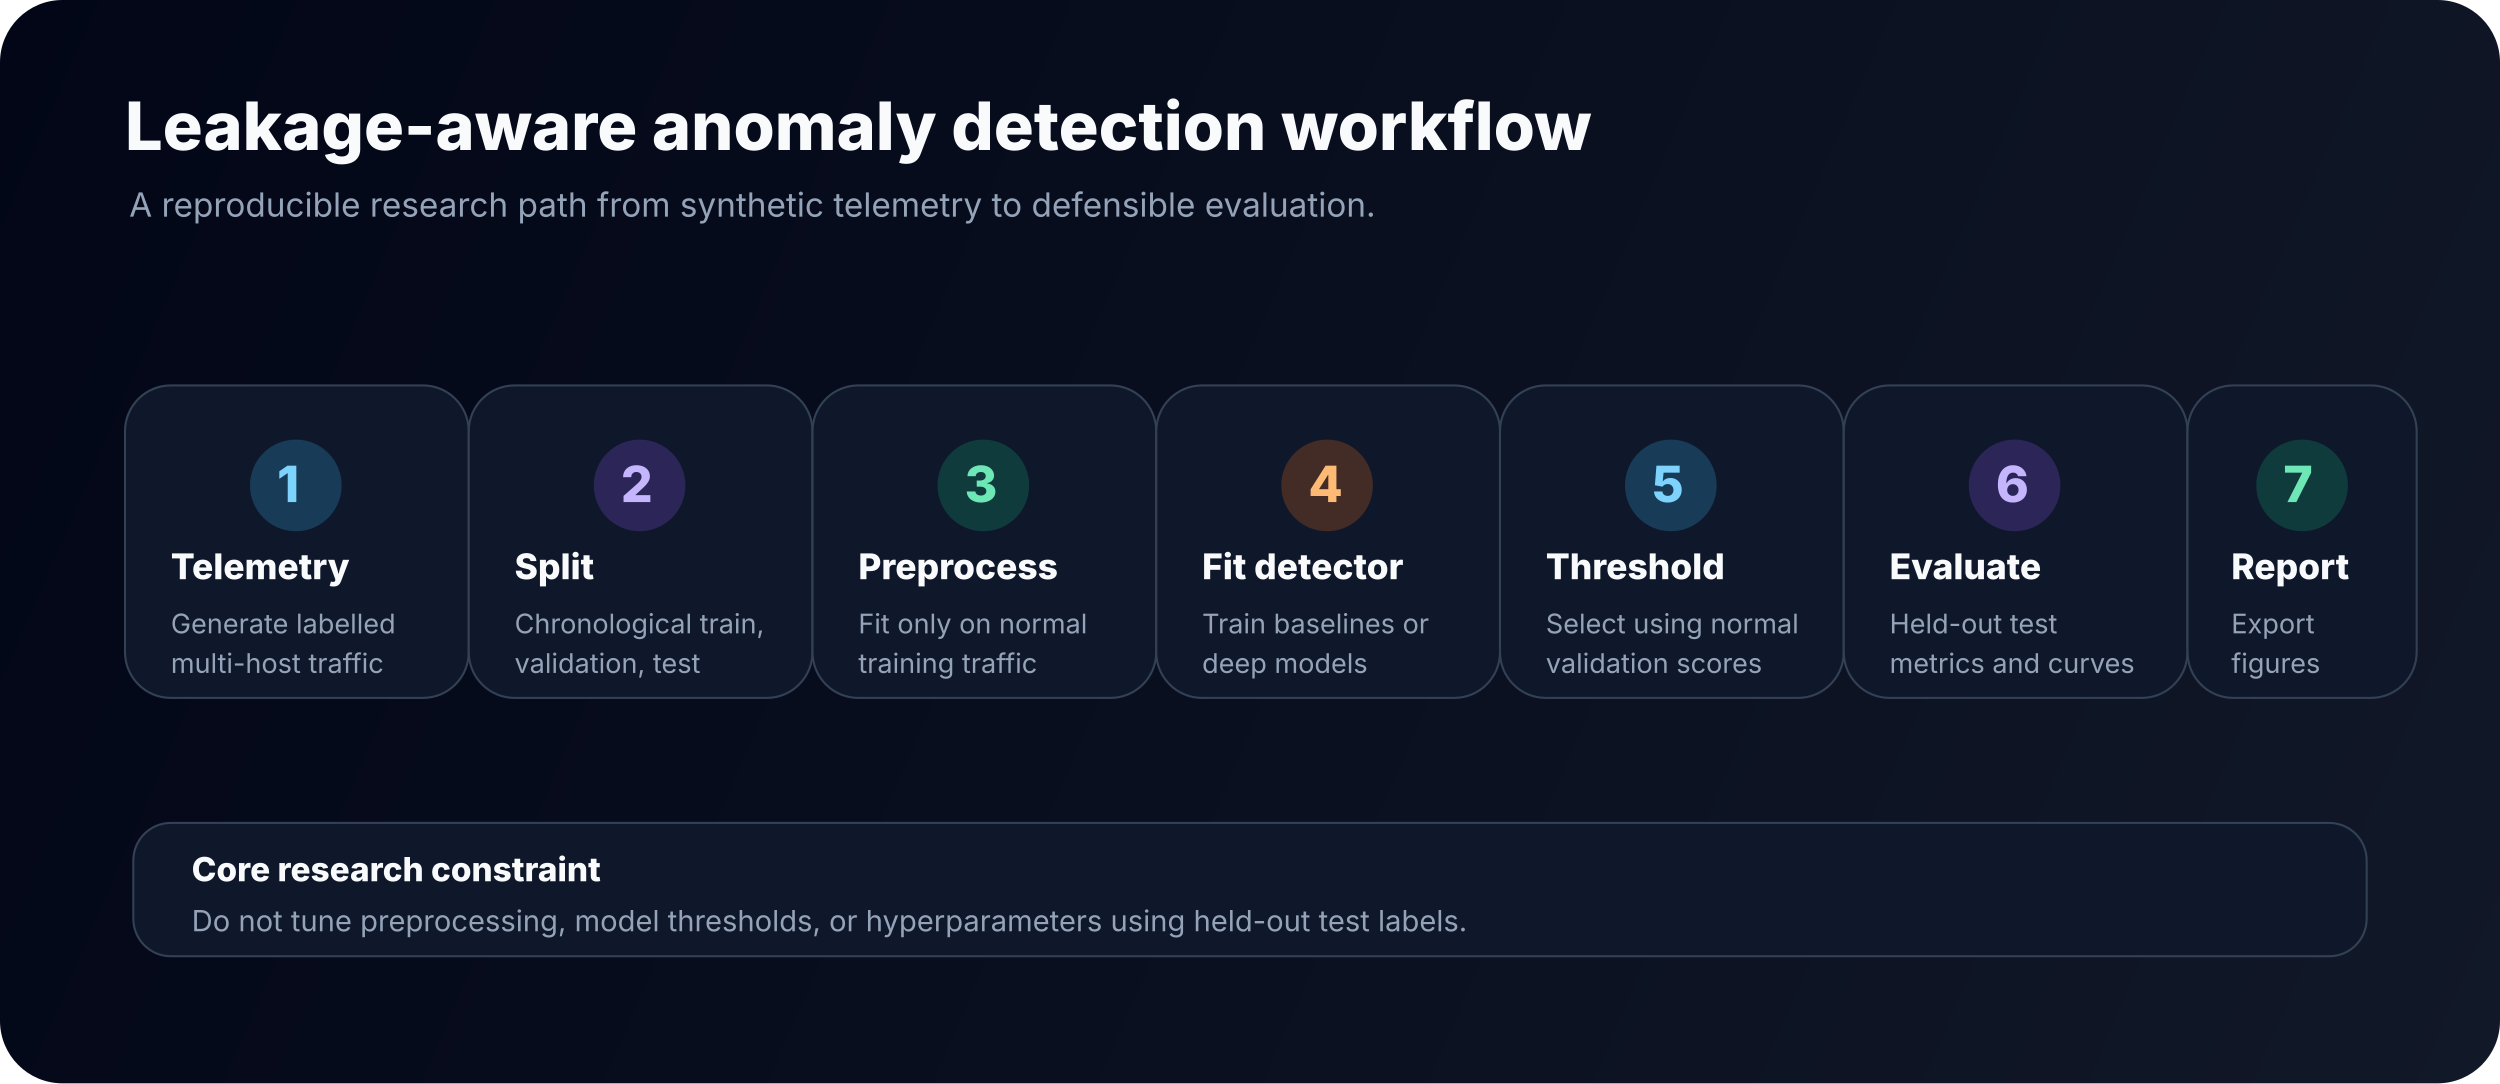
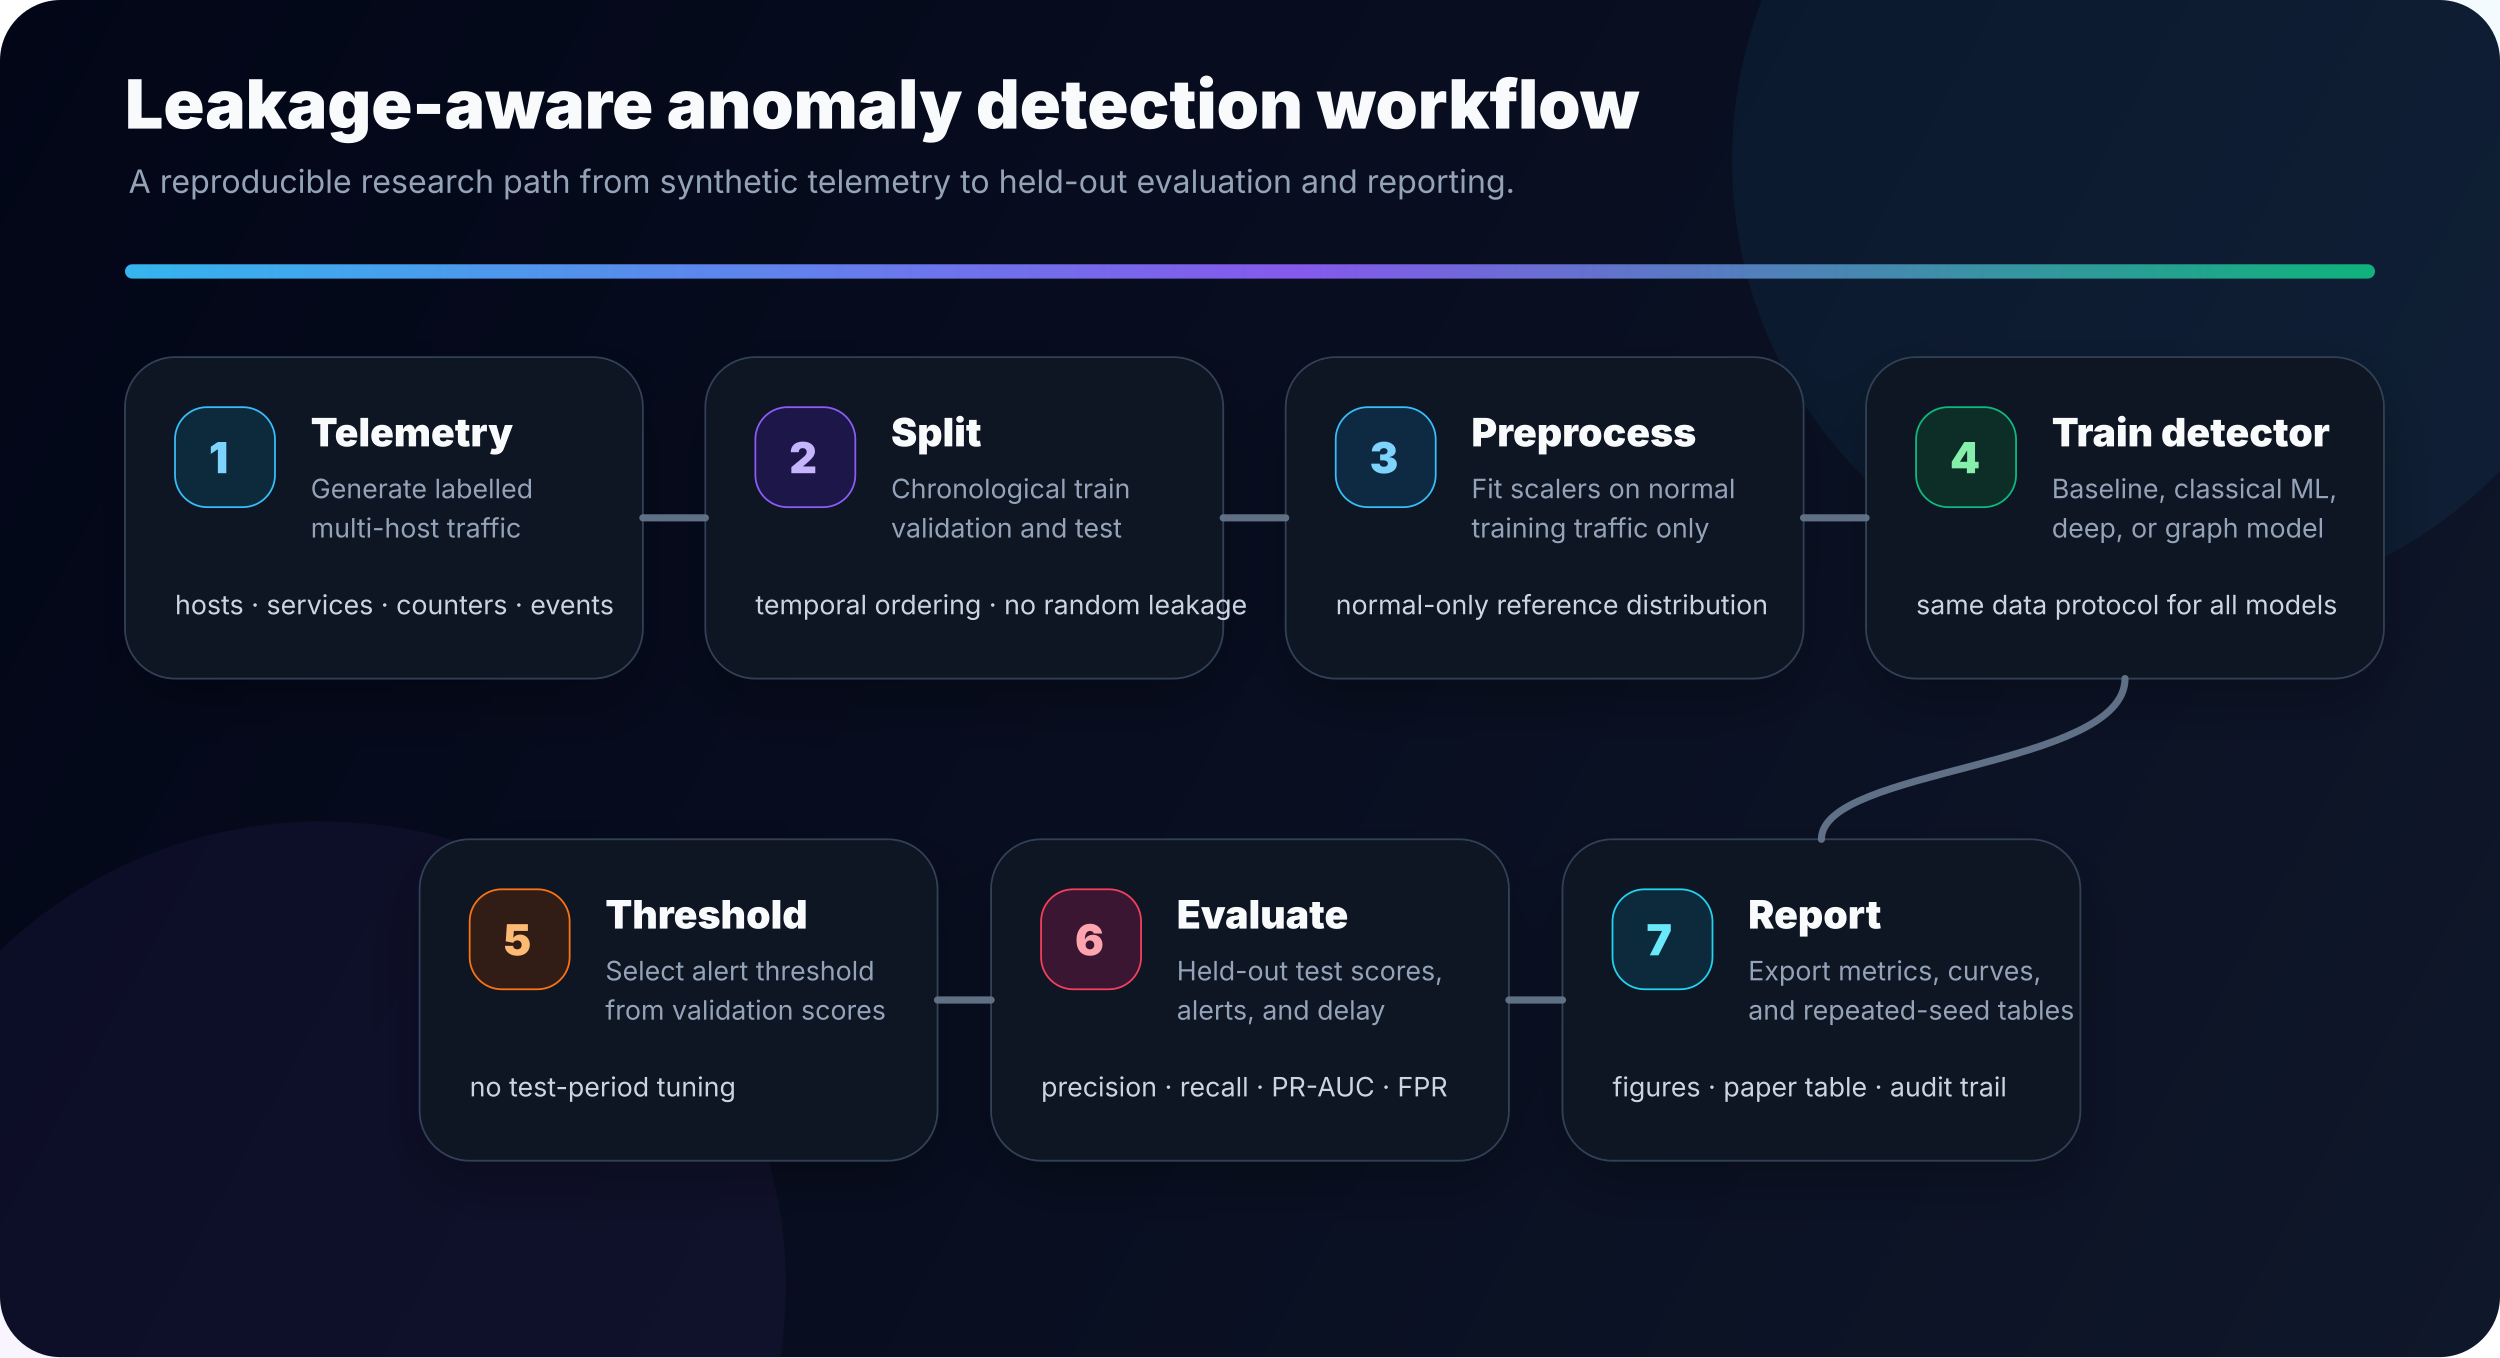
- <svg xmlns="http://www.w3.org/2000/svg" width="1200" height="520" viewBox="0 0 1200 520" fill="none" role="img" aria-labelledby="title desc">
+ <svg xmlns="http://www.w3.org/2000/svg" width="1400" height="760" viewBox="0 0 1400 760" fill="none" role="img" aria-labelledby="title desc">
  <defs>
-     <linearGradient id="bg" x1="0" y1="0" x2="1200" y2="520" gradientUnits="userSpaceOnUse">
+     <linearGradient id="bg" x1="0" y1="0" x2="1400" y2="760" gradientUnits="userSpaceOnUse">
      <stop stop-color="#020617" />
-       <stop offset="1" stop-color="#111827" />
+       <stop offset="1" stop-color="#0F172A" />
    </linearGradient>
-     <linearGradient id="line" x1="80" y1="260" x2="1120" y2="260" gradientUnits="userSpaceOnUse">
+     <linearGradient id="bar" x1="80" y1="0" x2="1320" y2="0" gradientUnits="userSpaceOnUse">
      <stop stop-color="#38BDF8" />
-       <stop offset="0.5" stop-color="#8B5CF6" />
+       <stop offset="0.52" stop-color="#8B5CF6" />
      <stop offset="1" stop-color="#10B981" />
    </linearGradient>
+     <filter id="shadow" x="-12%" y="-12%" width="124%" height="124%">
+       <feDropShadow dx="0" dy="14" stdDeviation="16" flood-color="#000000" flood-opacity="0.26" />
+     </filter>
  </defs>
-   <rect width="1200" height="520" rx="30" fill="url(#bg)" />
-   <text x="60" y="72" fill="#F8FAFC" font-family="Inter,Segoe UI,Arial,sans-serif" font-size="32" font-weight="800">Leakage-aware anomaly detection workflow</text>
-   <text x="62" y="104" fill="#94A3B8" font-family="Inter,Segoe UI,Arial,sans-serif" font-size="16">A reproducible research path from synthetic telemetry to defensible evaluation.</text>
-   <path d="M112 260H1090" stroke="url(#line)" stroke-width="6" stroke-linecap="round" />
+   <rect width="1400" height="760" rx="34" fill="url(#bg)" />
+   <circle cx="1220" cy="90" r="250" fill="#38BDF8" opacity="0.06" />
+   <circle cx="180" cy="720" r="260" fill="#8B5CF6" opacity="0.06" />
  <g font-family="Inter,Segoe UI,Arial,sans-serif">
-     <g transform="translate(60 185)">
-       <rect width="165" height="150" rx="22" fill="#0F172A" stroke="#334155" />
-       <circle cx="82" cy="48" r="22" fill="#38BDF8" opacity="0.22" />
-       <text x="73" y="56" fill="#7DD3FC" font-size="24" font-weight="800">1</text>
-       <text x="22" y="93" fill="#F8FAFC" font-size="17" font-weight="800">Telemetry</text>
-       <text x="22" y="119" fill="#94A3B8" font-size="13">Generate labelled</text>
-       <text x="22" y="138" fill="#94A3B8" font-size="13">multi-host traffic</text>
+     <text x="70" y="72" fill="#F8FAFC" font-size="38" font-weight="900">Leakage-aware anomaly detection workflow</text>
+     <text x="72" y="108" fill="#94A3B8" font-size="18">A reproducible research path from synthetic telemetry to held-out evaluation and reporting.</text>
+   </g>
+   <rect x="70" y="148" width="1260" height="8" rx="4" fill="url(#bar)" opacity="0.95" />
+   <g font-family="Inter,Segoe UI,Arial,sans-serif" filter="url(#shadow)">
+     <g transform="translate(70 200)">
+       <rect width="290" height="180" rx="28" fill="#0B1220" stroke="#334155" />
+       <rect x="28" y="28" width="56" height="56" rx="18" fill="#0F2A3E" stroke="#38BDF8" />
+       <text x="47" y="65" fill="#7DD3FC" font-size="24" font-weight="900">1</text>
+       <text x="104" y="50" fill="#F8FAFC" font-size="22" font-weight="900">Telemetry</text>
+       <text x="104" y="79" fill="#94A3B8" font-size="15">Generate labelled</text>
+       <text x="104" y="101" fill="#94A3B8" font-size="15">multi-host traffic</text>
+       <text x="28" y="144" fill="#CBD5E1" font-size="15">hosts · services · counters · events</text>
    </g>
-     <g transform="translate(225 185)">
-       <rect width="165" height="150" rx="22" fill="#0F172A" stroke="#334155" />
-       <circle cx="82" cy="48" r="22" fill="#8B5CF6" opacity="0.22" />
-       <text x="73" y="56" fill="#C4B5FD" font-size="24" font-weight="800">2</text>
-       <text x="22" y="93" fill="#F8FAFC" font-size="17" font-weight="800">Split</text>
-       <text x="22" y="119" fill="#94A3B8" font-size="13">Chronological train,</text>
-       <text x="22" y="138" fill="#94A3B8" font-size="13">validation, test</text>
+     <g transform="translate(395 200)">
+       <rect width="290" height="180" rx="28" fill="#0B1220" stroke="#334155" />
+       <rect x="28" y="28" width="56" height="56" rx="18" fill="#1F1648" stroke="#8B5CF6" />
+       <text x="47" y="65" fill="#C4B5FD" font-size="24" font-weight="900">2</text>
+       <text x="104" y="50" fill="#F8FAFC" font-size="22" font-weight="900">Split</text>
+       <text x="104" y="79" fill="#94A3B8" font-size="15">Chronological train</text>
+       <text x="104" y="101" fill="#94A3B8" font-size="15">validation and test</text>
+       <text x="28" y="144" fill="#CBD5E1" font-size="15">temporal ordering · no random leakage</text>
    </g>
-     <g transform="translate(390 185)">
-       <rect width="165" height="150" rx="22" fill="#0F172A" stroke="#334155" />
-       <circle cx="82" cy="48" r="22" fill="#10B981" opacity="0.22" />
-       <text x="73" y="56" fill="#6EE7B7" font-size="24" font-weight="800">3</text>
-       <text x="22" y="93" fill="#F8FAFC" font-size="17" font-weight="800">Preprocess</text>
-       <text x="22" y="119" fill="#94A3B8" font-size="13">Fit only on normal</text>
-       <text x="22" y="138" fill="#94A3B8" font-size="13">training traffic</text>
+     <g transform="translate(720 200)">
+       <rect width="290" height="180" rx="28" fill="#0B1220" stroke="#334155" />
+       <rect x="28" y="28" width="56" height="56" rx="18" fill="#102A43" stroke="#38BDF8" />
+       <text x="47" y="65" fill="#7DD3FC" font-size="24" font-weight="900">3</text>
+       <text x="104" y="50" fill="#F8FAFC" font-size="22" font-weight="900">Preprocess</text>
+       <text x="104" y="79" fill="#94A3B8" font-size="15">Fit scalers on normal</text>
+       <text x="104" y="101" fill="#94A3B8" font-size="15">training traffic only</text>
+       <text x="28" y="144" fill="#CBD5E1" font-size="15">normal-only reference distribution</text>
    </g>
-     <g transform="translate(555 185)">
-       <rect width="165" height="150" rx="22" fill="#0F172A" stroke="#334155" />
-       <circle cx="82" cy="48" r="22" fill="#F97316" opacity="0.22" />
-       <text x="73" y="56" fill="#FDBA74" font-size="24" font-weight="800">4</text>
-       <text x="22" y="93" fill="#F8FAFC" font-size="17" font-weight="800">Fit detector</text>
-       <text x="22" y="119" fill="#94A3B8" font-size="13">Train baselines or</text>
-       <text x="22" y="138" fill="#94A3B8" font-size="13">deep models</text>
+     <g transform="translate(1045 200)">
+       <rect width="290" height="180" rx="28" fill="#0B1220" stroke="#334155" />
+       <rect x="28" y="28" width="56" height="56" rx="18" fill="#0F2F26" stroke="#10B981" />
+       <text x="47" y="65" fill="#86EFAC" font-size="24" font-weight="900">4</text>
+       <text x="104" y="50" fill="#F8FAFC" font-size="22" font-weight="900">Train detector</text>
+       <text x="104" y="79" fill="#94A3B8" font-size="15">Baseline, classical ML,</text>
+       <text x="104" y="101" fill="#94A3B8" font-size="15">deep, or graph model</text>
+       <text x="28" y="144" fill="#CBD5E1" font-size="15">same data protocol for all models</text>
    </g>
-     <g transform="translate(720 185)">
-       <rect width="165" height="150" rx="22" fill="#0F172A" stroke="#334155" />
-       <circle cx="82" cy="48" r="22" fill="#38BDF8" opacity="0.22" />
-       <text x="73" y="56" fill="#7DD3FC" font-size="24" font-weight="800">5</text>
-       <text x="22" y="93" fill="#F8FAFC" font-size="17" font-weight="800">Threshold</text>
-       <text x="22" y="119" fill="#94A3B8" font-size="13">Select using normal</text>
-       <text x="22" y="138" fill="#94A3B8" font-size="13">validation scores</text>
+     <g transform="translate(235 470)">
+       <rect width="290" height="180" rx="28" fill="#0B1220" stroke="#334155" />
+       <rect x="28" y="28" width="56" height="56" rx="18" fill="#331F15" stroke="#F97316" />
+       <text x="47" y="65" fill="#FDBA74" font-size="24" font-weight="900">5</text>
+       <text x="104" y="50" fill="#F8FAFC" font-size="22" font-weight="900">Threshold</text>
+       <text x="104" y="79" fill="#94A3B8" font-size="15">Select alert threshold</text>
+       <text x="104" y="101" fill="#94A3B8" font-size="15">from validation scores</text>
+       <text x="28" y="144" fill="#CBD5E1" font-size="15">no test-period tuning</text>
    </g>
-     <g transform="translate(885 185)">
-       <rect width="165" height="150" rx="22" fill="#0F172A" stroke="#334155" />
-       <circle cx="82" cy="48" r="22" fill="#8B5CF6" opacity="0.22" />
-       <text x="73" y="56" fill="#C4B5FD" font-size="24" font-weight="800">6</text>
-       <text x="22" y="93" fill="#F8FAFC" font-size="17" font-weight="800">Evaluate</text>
-       <text x="22" y="119" fill="#94A3B8" font-size="13">Held-out test</text>
-       <text x="22" y="138" fill="#94A3B8" font-size="13">metrics and curves</text>
+     <g transform="translate(555 470)">
+       <rect width="290" height="180" rx="28" fill="#0B1220" stroke="#334155" />
+       <rect x="28" y="28" width="56" height="56" rx="18" fill="#3A1730" stroke="#F43F5E" />
+       <text x="47" y="65" fill="#FDA4AF" font-size="24" font-weight="900">6</text>
+       <text x="104" y="50" fill="#F8FAFC" font-size="22" font-weight="900">Evaluate</text>
+       <text x="104" y="79" fill="#94A3B8" font-size="15">Held-out test scores,</text>
+       <text x="104" y="101" fill="#94A3B8" font-size="15">alerts, and delay</text>
+       <text x="28" y="144" fill="#CBD5E1" font-size="15">precision · recall · PR-AUC · FPR</text>
    </g>
-     <g transform="translate(1050 185)">
-       <rect width="110" height="150" rx="22" fill="#0F172A" stroke="#334155" />
-       <circle cx="55" cy="48" r="22" fill="#10B981" opacity="0.22" />
-       <text x="46" y="56" fill="#6EE7B7" font-size="24" font-weight="800">7</text>
-       <text x="21" y="93" fill="#F8FAFC" font-size="17" font-weight="800">Report</text>
-       <text x="21" y="119" fill="#94A3B8" font-size="13">Export</text>
-       <text x="21" y="138" fill="#94A3B8" font-size="13">figures</text>
+     <g transform="translate(875 470)">
+       <rect width="290" height="180" rx="28" fill="#0B1220" stroke="#334155" />
+       <rect x="28" y="28" width="56" height="56" rx="18" fill="#0F2A3E" stroke="#22D3EE" />
+       <text x="47" y="65" fill="#67E8F9" font-size="24" font-weight="900">7</text>
+       <text x="104" y="50" fill="#F8FAFC" font-size="22" font-weight="900">Report</text>
+       <text x="104" y="79" fill="#94A3B8" font-size="15">Export metrics, curves,</text>
+       <text x="104" y="101" fill="#94A3B8" font-size="15">and repeated-seed tables</text>
+       <text x="28" y="144" fill="#CBD5E1" font-size="15">figures · paper table · audit trail</text>
    </g>
  </g>
-   <rect x="64" y="395" width="1072" height="64" rx="18" fill="#0F172A" stroke="#334155" />
-   <text x="92" y="423" fill="#F8FAFC" font-family="Inter,Segoe UI,Arial,sans-serif" font-size="16" font-weight="800">Core research constraint</text>
-   <text x="92" y="447" fill="#94A3B8" font-family="Inter,Segoe UI,Arial,sans-serif" font-size="14">Do not tune preprocessing, model thresholds, or hyperparameters using held-out test labels.</text>
+   <g stroke="#64748B" stroke-width="4" stroke-linecap="round" fill="none" opacity="0.95">
+     <path d="M360 290 H395" />
+     <path d="M685 290 H720" />
+     <path d="M1010 290 H1045" />
+     <path d="M1190 380 C1190 430 1020 430 1020 470" />
+     <path d="M875 560 H845" />
+     <path d="M555 560 H525" />
+   </g>
</svg>
